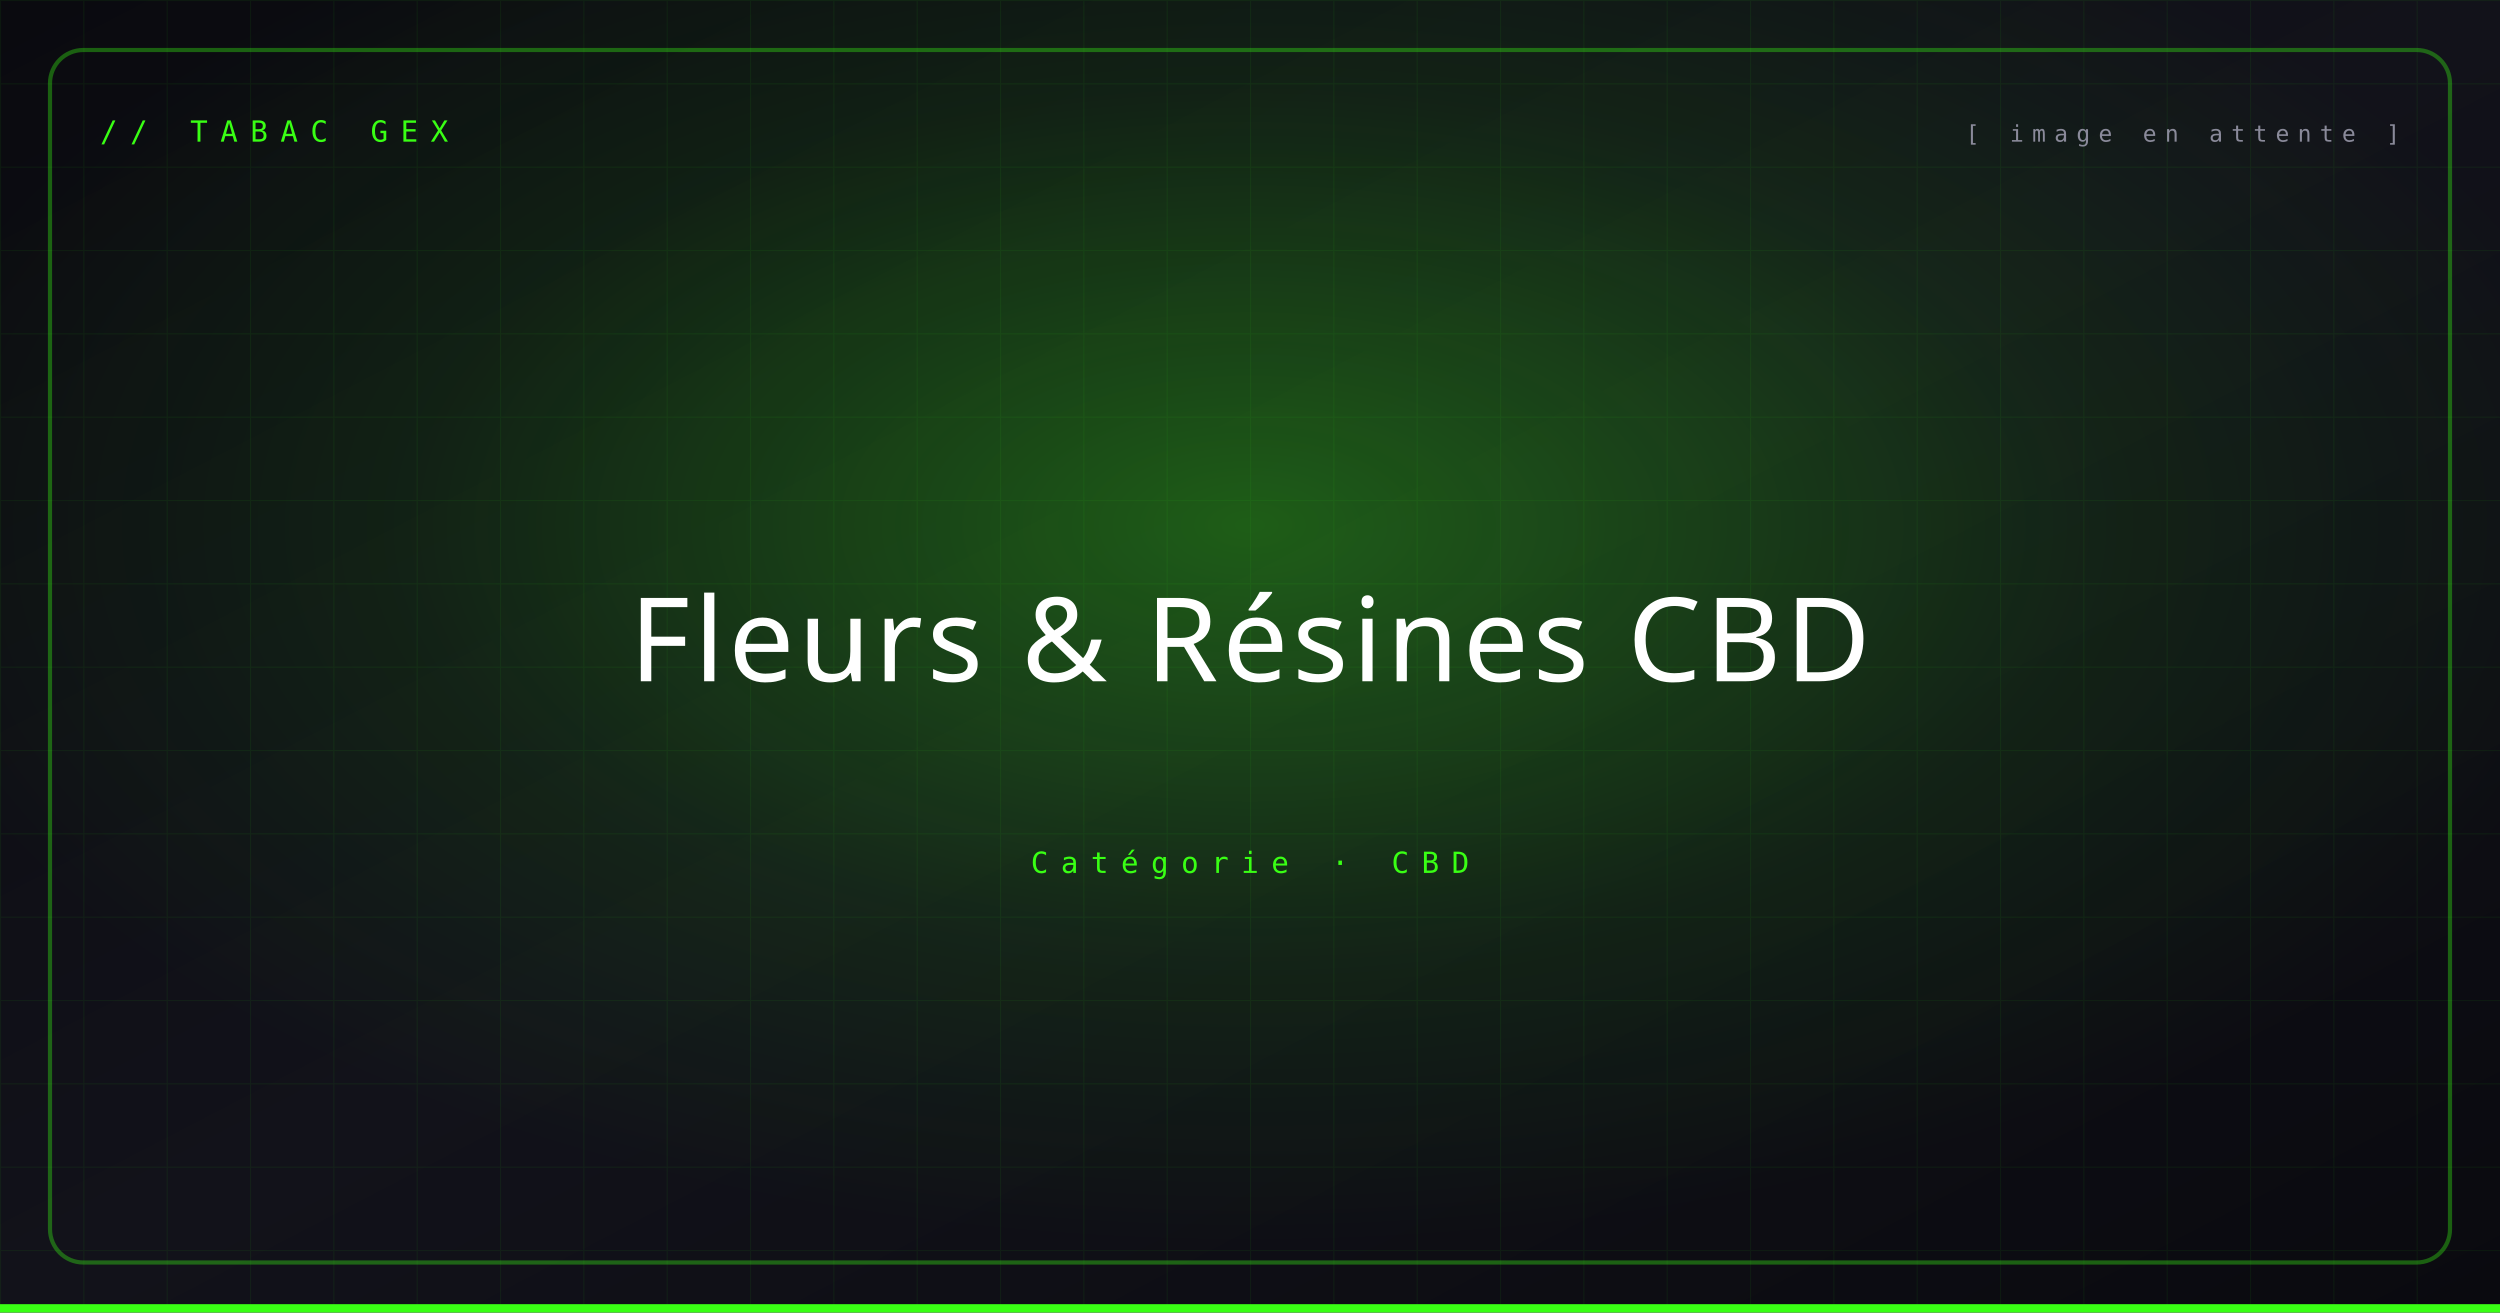
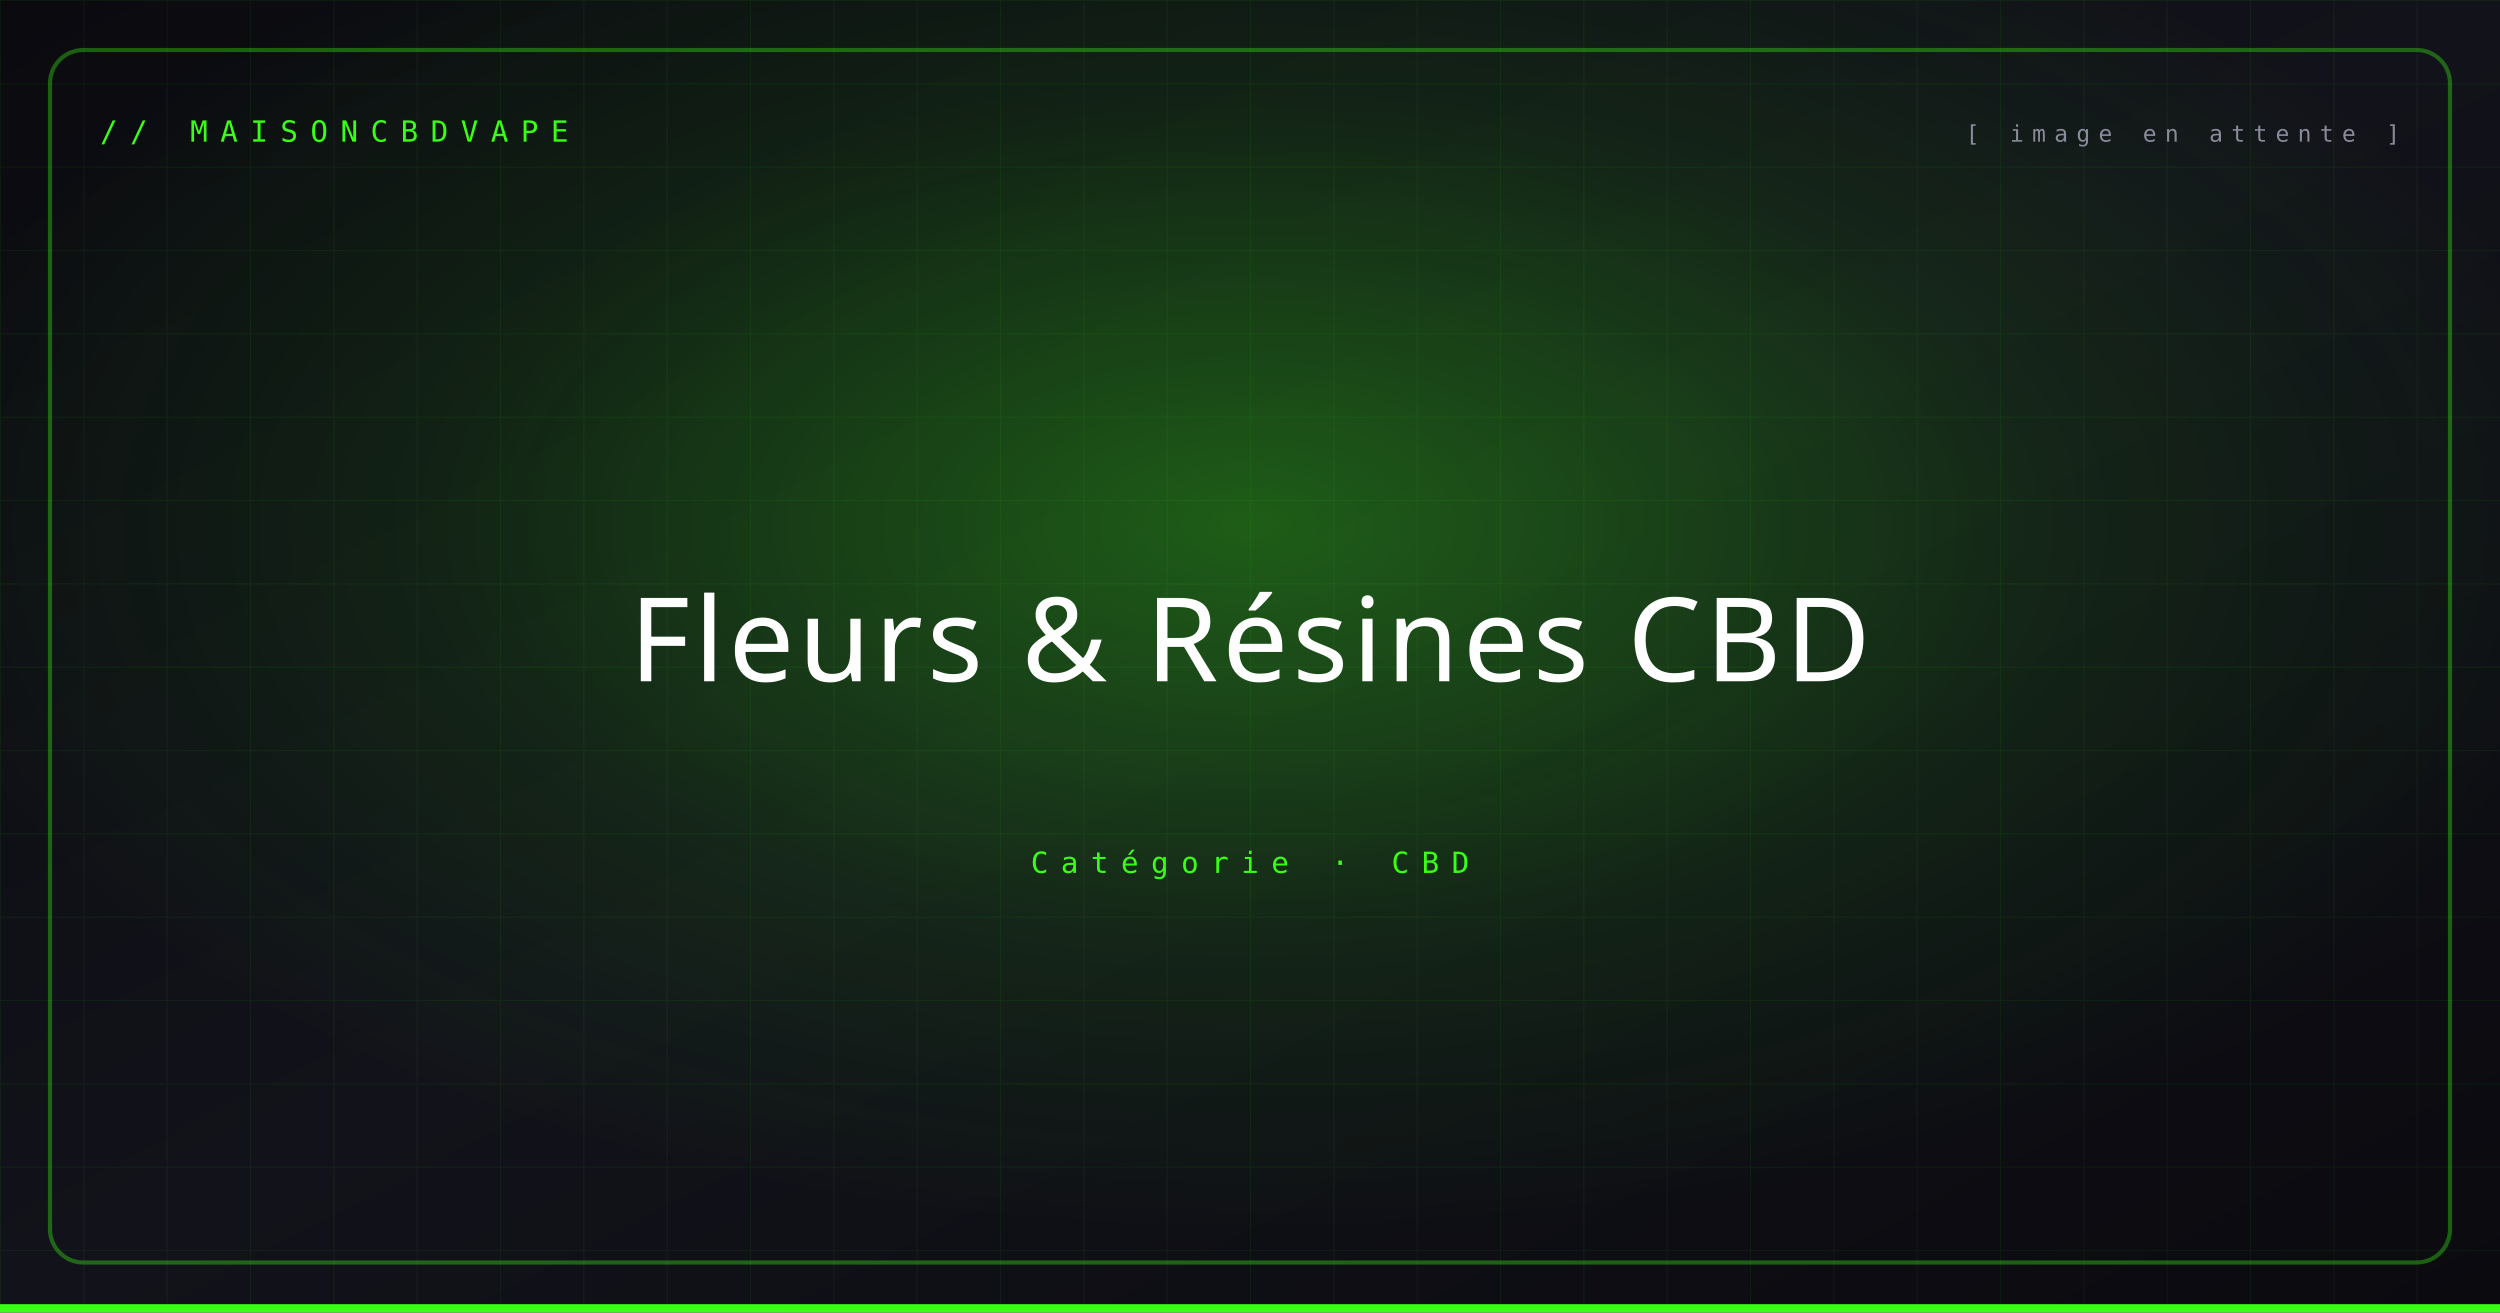
<svg xmlns="http://www.w3.org/2000/svg" viewBox="0 0 1200 630" width="1200" height="630" role="img" aria-label="Fleurs &amp; Résines CBD">
  <defs>
    <linearGradient id="bgGrad" x1="0%" y1="0%" x2="100%" y2="100%">
      <stop offset="0%" stop-color="#0A0A0F" />
      <stop offset="50%" stop-color="#12121A" />
      <stop offset="100%" stop-color="#0A0A0F" />
    </linearGradient>
    <radialGradient id="accentGlow" cx="50%" cy="40%" r="55%">
      <stop offset="0%" stop-color="#39FF14" stop-opacity="0.32" />
      <stop offset="60%" stop-color="#39FF14" stop-opacity="0.08" />
      <stop offset="100%" stop-color="#39FF14" stop-opacity="0" />
    </radialGradient>
    <pattern id="grid" width="40" height="40" patternUnits="userSpaceOnUse">
      <path d="M 40 0 L 0 0 0 40" fill="none" stroke="#39FF14" stroke-opacity="0.06" stroke-width="1" />
    </pattern>
  </defs>
  <rect width="1200" height="630" fill="url(#bgGrad)" />
  <rect width="1200" height="630" fill="url(#grid)" />
  <rect width="1200" height="630" fill="url(#accentGlow)" />
  <rect x="24" y="24" width="1152" height="582" rx="16" ry="16" fill="none" stroke="#39FF14" stroke-opacity="0.35" stroke-width="2" />
-   <text x="48" y="68" fill="#39FF14" font-family="'Space Mono', monospace" font-size="14" letter-spacing="6" style="text-transform:uppercase;">// TABAC GEX</text>
+   <text x="48" y="68" fill="#39FF14" font-family="'Space Mono', monospace" font-size="14" letter-spacing="6" style="text-transform:uppercase;">// MAISONCBDVAPE</text>
  <text x="1152" y="68" text-anchor="end" fill="#8A8A9A" font-family="'Space Mono', monospace" font-size="11" letter-spacing="4" style="text-transform:uppercase;">[ image en attente ]</text>
  <text x="600" y="327" text-anchor="middle" fill="#FFFFFF" font-family="'Bebas Neue', Impact, sans-serif" font-size="56" letter-spacing="2" style="text-transform:uppercase;">Fleurs &amp; Résines CBD</text>
  <text x="600" y="419" text-anchor="middle" fill="#39FF14" font-family="'Space Mono', monospace" font-size="14" letter-spacing="6" style="text-transform:uppercase;">Catégorie · CBD</text>
  <rect x="0" y="626" width="1200" height="4" fill="#39FF14" />
</svg>
